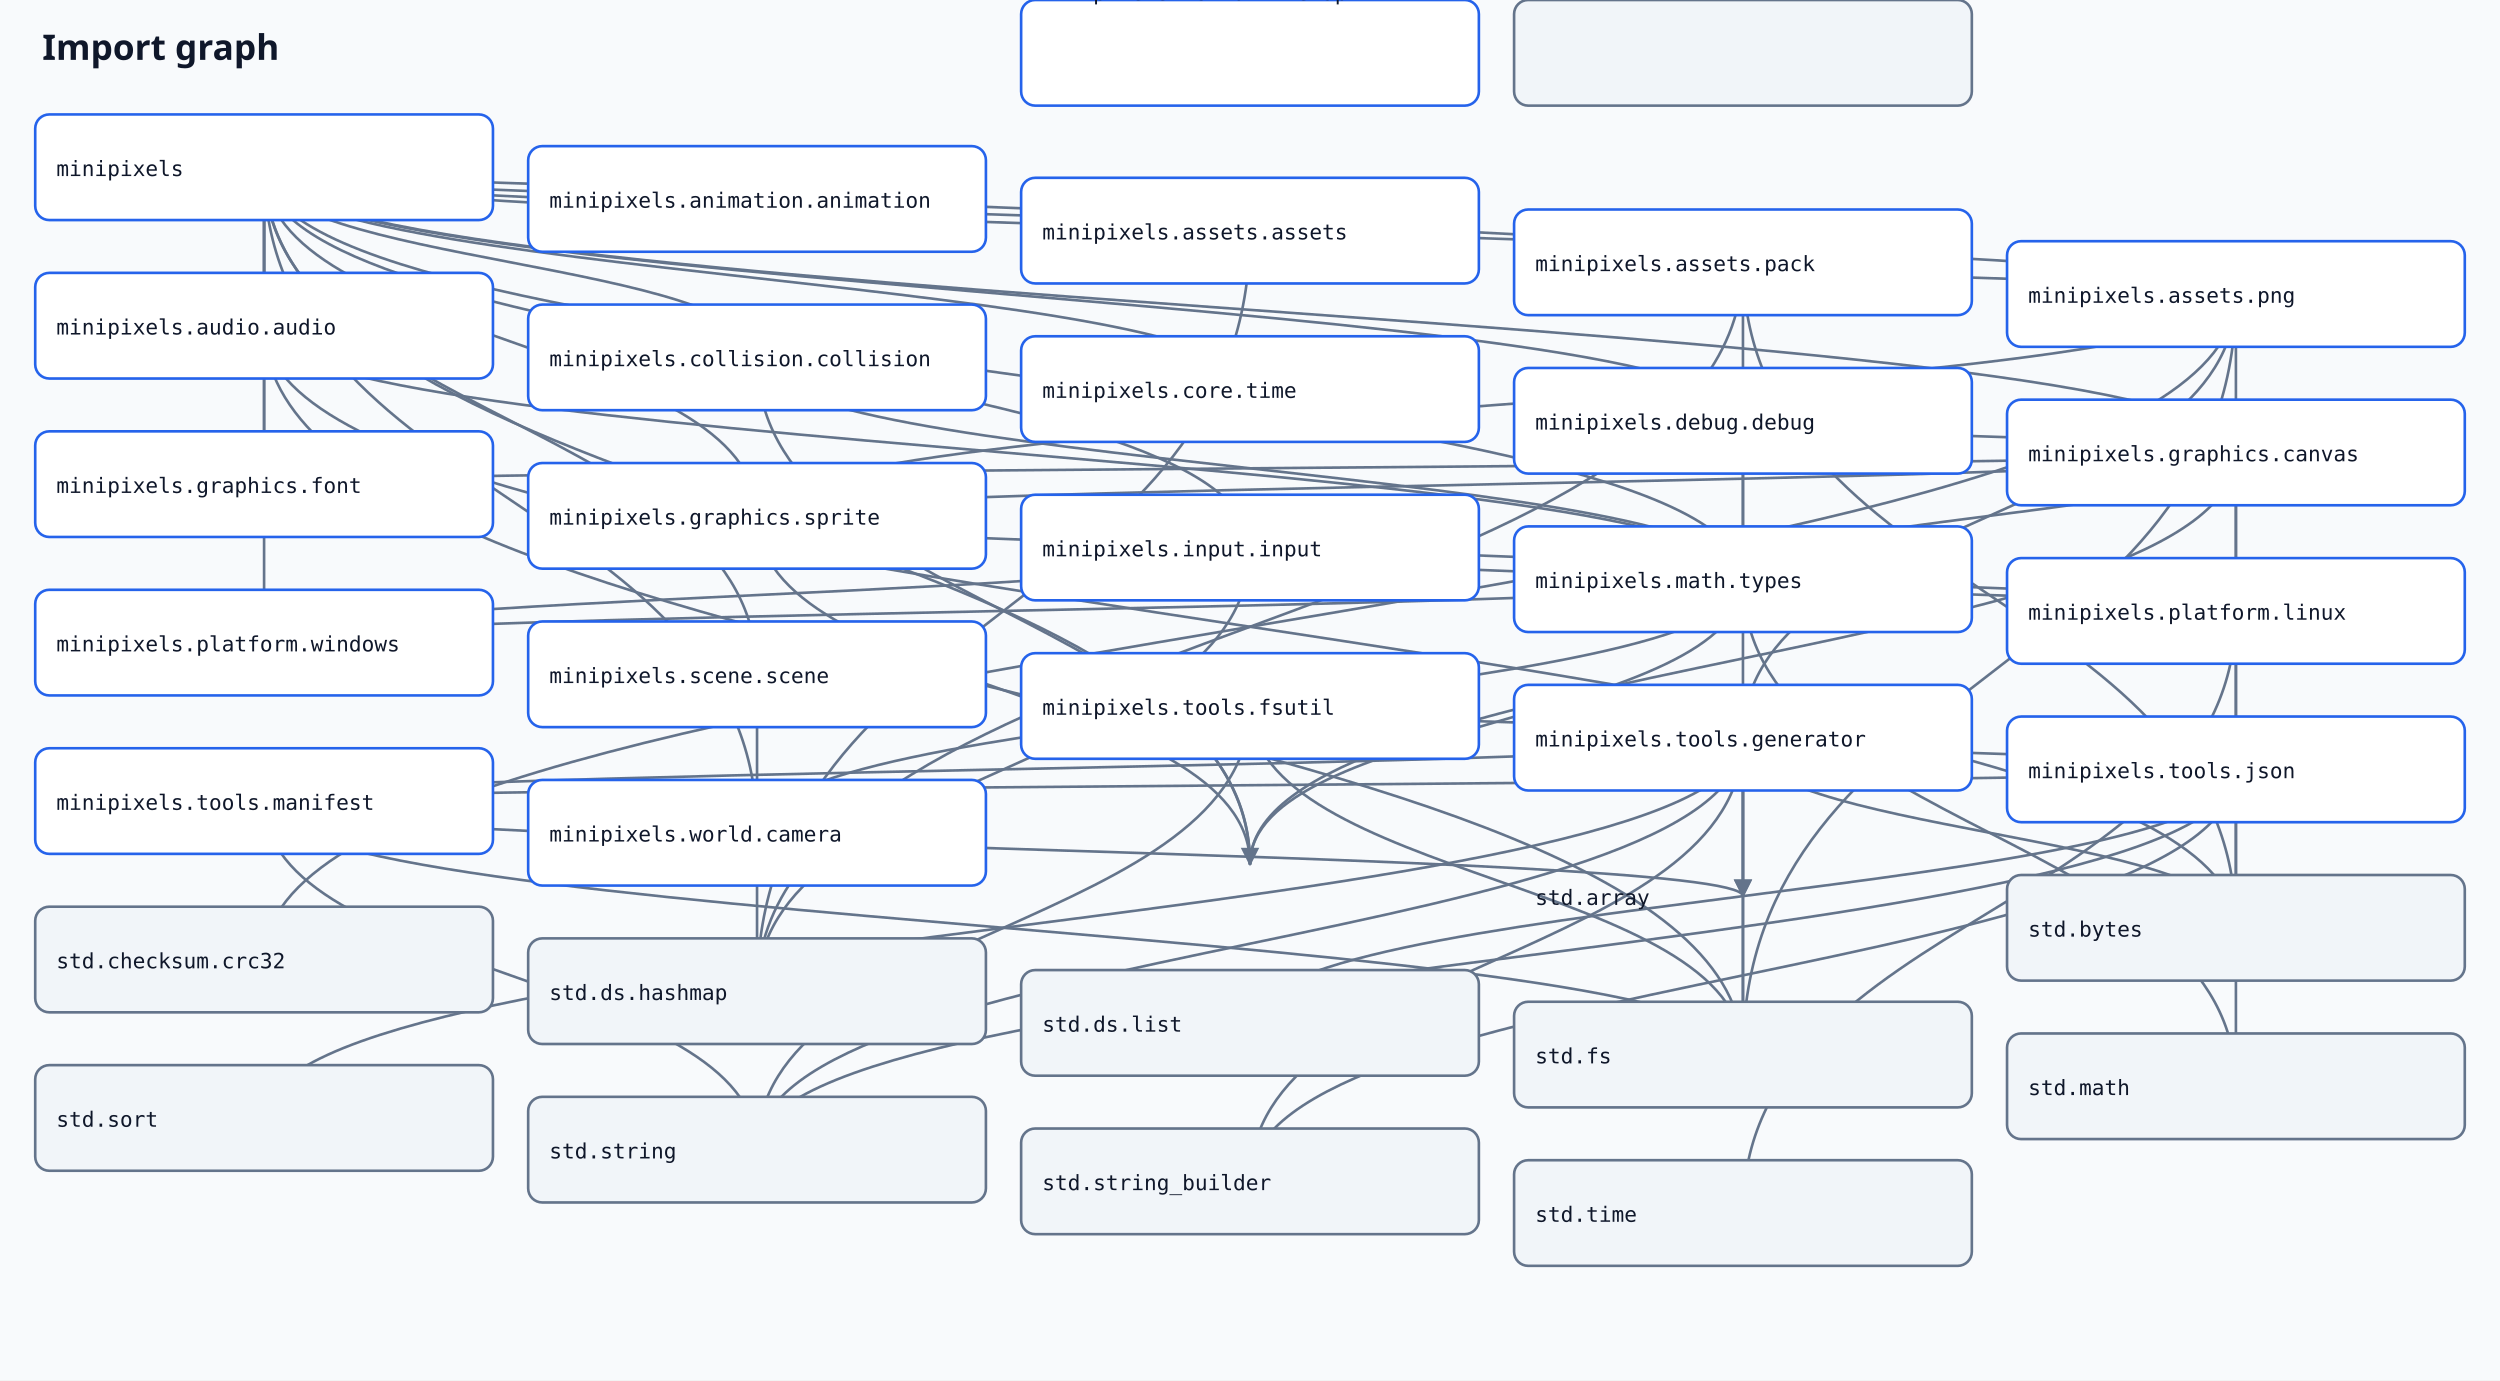
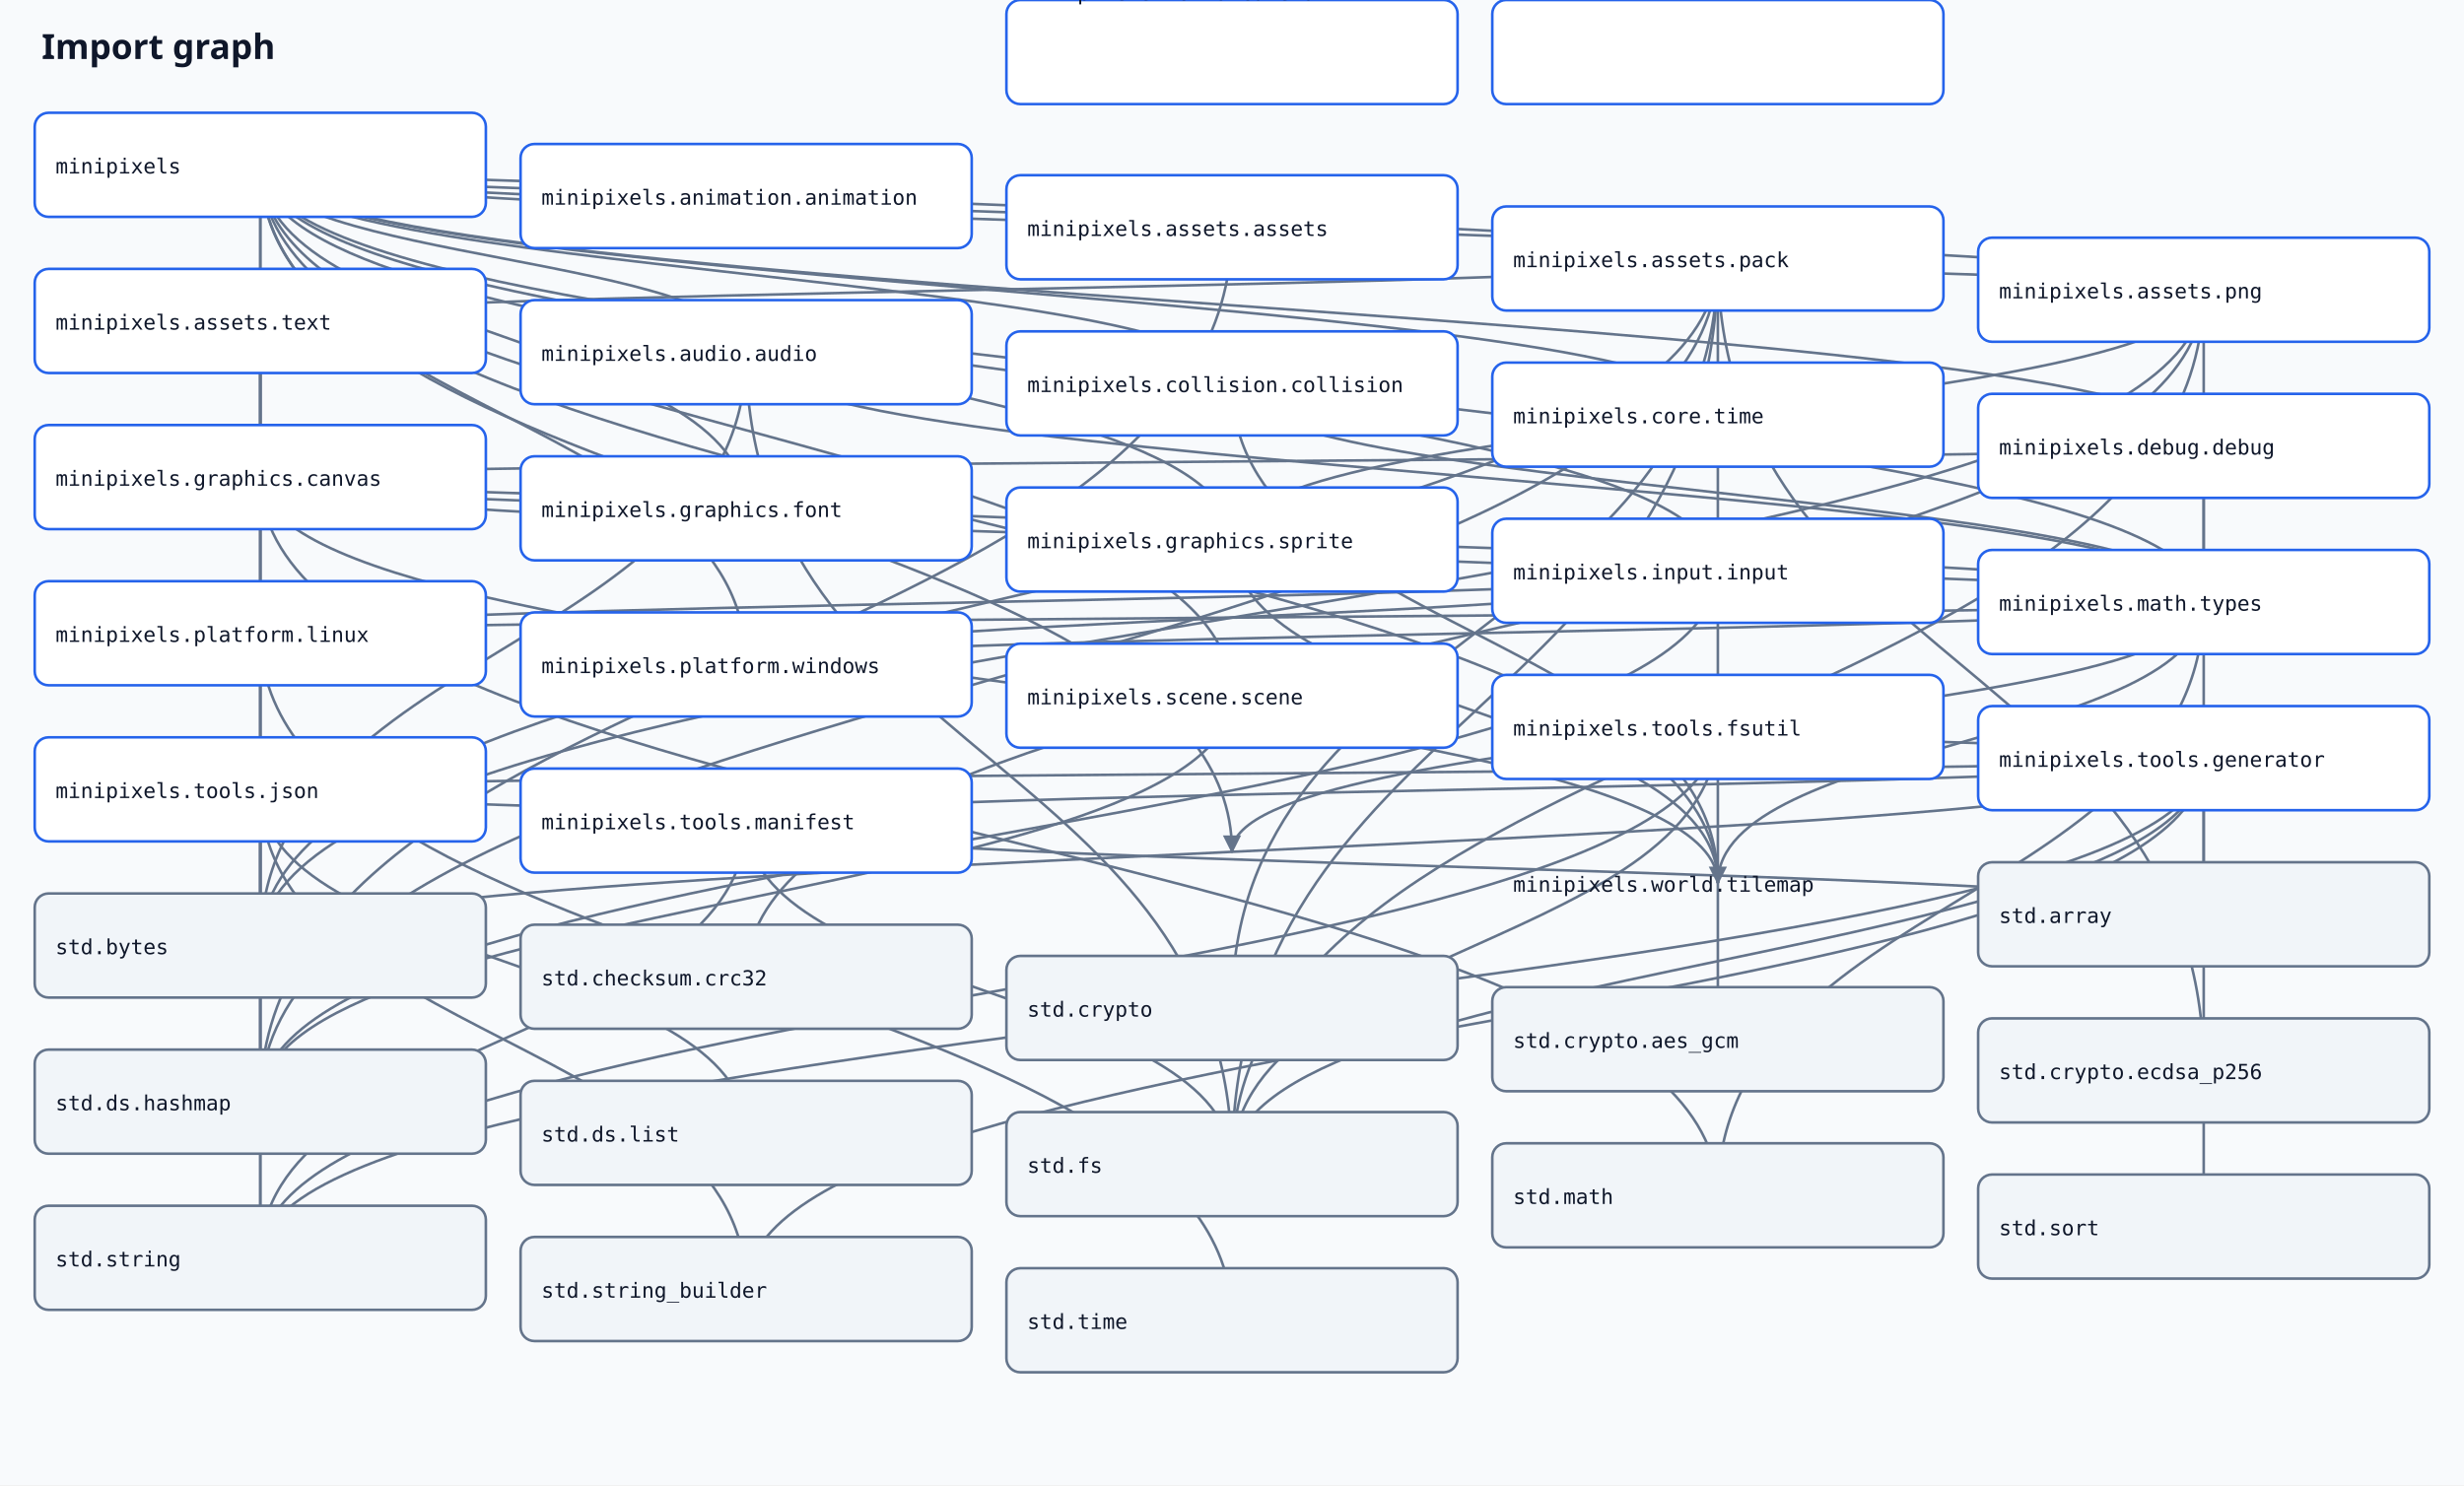
- <svg xmlns="http://www.w3.org/2000/svg" width="1420" height="784" viewBox="0 0 1420 784" role="img" aria-labelledby="title desc">
+ <svg xmlns="http://www.w3.org/2000/svg" width="1420" height="856" viewBox="0 0 1420 856" role="img" aria-labelledby="title desc">
  <defs>
    <marker id="arrow" viewBox="0 0 10 10" refX="9" refY="5" markerWidth="7" markerHeight="7" orient="auto-start-reverse">
      <path d="M 0 0 L 10 5 L 0 10 z" fill="#64748b" />
    </marker>
  </defs>
  <rect width="100%" height="100%" fill="#f8fafc" />
  <text x="24" y="34" font-family="system-ui,sans-serif" font-size="20" font-weight="700" fill="#0f172a">Import graph</text>
  <path d="M 150 95 C 150 104, 430 104, 430 113" fill="none" stroke="#64748b" stroke-width="1.5" marker-end="url(#arrow)" />
  <path d="M 150 95 C 150 113, 710 113, 710 131" fill="none" stroke="#64748b" stroke-width="1.5" marker-end="url(#arrow)" />
  <path d="M 150 95 C 150 122, 990 122, 990 149" fill="none" stroke="#64748b" stroke-width="1.5" marker-end="url(#arrow)" />
  <path d="M 150 95 C 150 131, 1270 131, 1270 167" fill="none" stroke="#64748b" stroke-width="1.5" marker-end="url(#arrow)" />
  <path d="M 150 95 C 150 140, 150 140, 150 185" fill="none" stroke="#64748b" stroke-width="1.5" marker-end="url(#arrow)" />
  <path d="M 150 95 C 150 149, 430 149, 430 203" fill="none" stroke="#64748b" stroke-width="1.5" marker-end="url(#arrow)" />
  <path d="M 150 95 C 150 158, 710 158, 710 221" fill="none" stroke="#64748b" stroke-width="1.5" marker-end="url(#arrow)" />
  <path d="M 150 95 C 150 167, 990 167, 990 239" fill="none" stroke="#64748b" stroke-width="1.5" marker-end="url(#arrow)" />
  <path d="M 150 95 C 150 176, 1270 176, 1270 257" fill="none" stroke="#64748b" stroke-width="1.5" marker-end="url(#arrow)" />
  <path d="M 150 95 C 150 185, 150 185, 150 275" fill="none" stroke="#64748b" stroke-width="1.5" marker-end="url(#arrow)" />
  <path d="M 150 95 C 150 194, 430 194, 430 293" fill="none" stroke="#64748b" stroke-width="1.5" marker-end="url(#arrow)" />
  <path d="M 150 95 C 150 203, 710 203, 710 311" fill="none" stroke="#64748b" stroke-width="1.5" marker-end="url(#arrow)" />
  <path d="M 150 95 C 150 212, 990 212, 990 329" fill="none" stroke="#64748b" stroke-width="1.5" marker-end="url(#arrow)" />
-   <path d="M 150 95 C 150 230, 150 230, 150 365" fill="none" stroke="#64748b" stroke-width="1.5" marker-end="url(#arrow)" />
+   <path d="M 150 95 C 150 221, 1270 221, 1270 347" fill="none" stroke="#64748b" stroke-width="1.5" marker-end="url(#arrow)" />
  <path d="M 150 95 C 150 239, 430 239, 430 383" fill="none" stroke="#64748b" stroke-width="1.5" marker-end="url(#arrow)" />
-   <path d="M 150 95 C 150 284, 430 284, 430 473" fill="none" stroke="#64748b" stroke-width="1.5" marker-end="url(#arrow)" />
+   <path d="M 150 95 C 150 248, 710 248, 710 401" fill="none" stroke="#64748b" stroke-width="1.5" marker-end="url(#arrow)" />
  <path d="M 150 95 C 150 293, 710 293, 710 491." fill="none" stroke="#64748b" stroke-width="1.5" marker-end="url(#arrow)" />
-   <path d="M 710 131 C 710 347, 430 347, 430 563" fill="none" stroke="#64748b" stroke-width="1.5" marker-end="url(#arrow)" />
-   <path d="M 990 149 C 990 338, 1270 338, 1270 527" fill="none" stroke="#64748b" stroke-width="1.5" marker-end="url(#arrow)" />
-   <path d="M 990 149 C 990 356, 430 356, 430 563" fill="none" stroke="#64748b" stroke-width="1.5" marker-end="url(#arrow)" />
+   <path d="M 150 95 C 150 302, 990 302, 990 509." fill="none" stroke="#64748b" stroke-width="1.5" marker-end="url(#arrow)" />
+   <path d="M 710 131 C 710 383, 150 383, 150 635" fill="none" stroke="#64748b" stroke-width="1.5" marker-end="url(#arrow)" />
+   <path d="M 990 149 C 990 347, 150 347, 150 545" fill="none" stroke="#64748b" stroke-width="1.5" marker-end="url(#arrow)" />
+   <path d="M 990 149 C 990 365, 710 365, 710 581" fill="none" stroke="#64748b" stroke-width="1.5" marker-end="url(#arrow)" />
  <path d="M 990 149 C 990 374, 990 374, 990 599" fill="none" stroke="#64748b" stroke-width="1.5" marker-end="url(#arrow)" />
+   <path d="M 990 149 C 990 383, 1270 383, 1270 617" fill="none" stroke="#64748b" stroke-width="1.5" marker-end="url(#arrow)" />
+   <path d="M 990 149 C 990 392, 150 392, 150 635" fill="none" stroke="#64748b" stroke-width="1.5" marker-end="url(#arrow)" />
+   <path d="M 990 149 C 990 410, 710 410, 710 671" fill="none" stroke="#64748b" stroke-width="1.5" marker-end="url(#arrow)" />
  <path d="M 990 149 C 990 158, 1270 158, 1270 167" fill="none" stroke="#64748b" stroke-width="1.5" marker-end="url(#arrow)" />
-   <path d="M 1270 167 C 1270 347, 1270 347, 1270 527" fill="none" stroke="#64748b" stroke-width="1.5" marker-end="url(#arrow)" />
  <path d="M 1270 167 C 1270 356, 150 356, 150 545" fill="none" stroke="#64748b" stroke-width="1.5" marker-end="url(#arrow)" />
-   <path d="M 1270 167 C 1270 383, 990 383, 990 599" fill="none" stroke="#64748b" stroke-width="1.5" marker-end="url(#arrow)" />
-   <path d="M 1270 167 C 1270 230, 430 230, 430 293" fill="none" stroke="#64748b" stroke-width="1.5" marker-end="url(#arrow)" />
-   <path d="M 150 185 C 150 356, 1270 356, 1270 527" fill="none" stroke="#64748b" stroke-width="1.5" marker-end="url(#arrow)" />
-   <path d="M 150 185 C 150 392, 990 392, 990 599" fill="none" stroke="#64748b" stroke-width="1.5" marker-end="url(#arrow)" />
-   <path d="M 150 185 C 150 257, 990 257, 990 329" fill="none" stroke="#64748b" stroke-width="1.5" marker-end="url(#arrow)" />
-   <path d="M 430 203 C 430 266, 990 266, 990 329" fill="none" stroke="#64748b" stroke-width="1.5" marker-end="url(#arrow)" />
-   <path d="M 990 239 C 990 248, 1270 248, 1270 257" fill="none" stroke="#64748b" stroke-width="1.5" marker-end="url(#arrow)" />
-   <path d="M 990 239 C 990 284, 990 284, 990 329" fill="none" stroke="#64748b" stroke-width="1.5" marker-end="url(#arrow)" />
-   <path d="M 1270 257 C 1270 437, 1270 437, 1270 617" fill="none" stroke="#64748b" stroke-width="1.5" marker-end="url(#arrow)" />
-   <path d="M 1270 257 C 1270 275, 430 275, 430 293" fill="none" stroke="#64748b" stroke-width="1.5" marker-end="url(#arrow)" />
-   <path d="M 1270 257 C 1270 293, 990 293, 990 329" fill="none" stroke="#64748b" stroke-width="1.5" marker-end="url(#arrow)" />
-   <path d="M 150 275 C 150 266, 1270 266, 1270 257" fill="none" stroke="#64748b" stroke-width="1.5" marker-end="url(#arrow)" />
-   <path d="M 430 293 C 430 311, 990 311, 990 329" fill="none" stroke="#64748b" stroke-width="1.5" marker-end="url(#arrow)" />
-   <path d="M 710 311 C 710 437, 430 437, 430 563" fill="none" stroke="#64748b" stroke-width="1.5" marker-end="url(#arrow)" />
-   <path d="M 990 329 C 990 473, 1270 473, 1270 617" fill="none" stroke="#64748b" stroke-width="1.5" marker-end="url(#arrow)" />
+   <path d="M 1270 167 C 1270 365, 430 365, 430 563" fill="none" stroke="#64748b" stroke-width="1.5" marker-end="url(#arrow)" />
+   <path d="M 1270 167 C 1270 419, 710 419, 710 671" fill="none" stroke="#64748b" stroke-width="1.5" marker-end="url(#arrow)" />
+   <path d="M 1270 167 C 1270 239, 710 239, 710 311" fill="none" stroke="#64748b" stroke-width="1.5" marker-end="url(#arrow)" />
+   <path d="M 150 185 C 150 365, 150 365, 150 545" fill="none" stroke="#64748b" stroke-width="1.5" marker-end="url(#arrow)" />
+   <path d="M 150 185 C 150 410, 150 410, 150 635" fill="none" stroke="#64748b" stroke-width="1.5" marker-end="url(#arrow)" />
+   <path d="M 150 185 C 150 455, 150 455, 150 725" fill="none" stroke="#64748b" stroke-width="1.5" marker-end="url(#arrow)" />
+   <path d="M 150 185 C 150 167, 990 167, 990 149" fill="none" stroke="#64748b" stroke-width="1.5" marker-end="url(#arrow)" />
+   <path d="M 430 203 C 430 374, 150 374, 150 545" fill="none" stroke="#64748b" stroke-width="1.5" marker-end="url(#arrow)" />
+   <path d="M 430 203 C 430 437, 710 437, 710 671" fill="none" stroke="#64748b" stroke-width="1.5" marker-end="url(#arrow)" />
+   <path d="M 430 203 C 430 275, 1270 275, 1270 347" fill="none" stroke="#64748b" stroke-width="1.5" marker-end="url(#arrow)" />
+   <path d="M 710 221 C 710 284, 1270 284, 1270 347" fill="none" stroke="#64748b" stroke-width="1.5" marker-end="url(#arrow)" />
+   <path d="M 1270 257 C 1270 266, 150 266, 150 275" fill="none" stroke="#64748b" stroke-width="1.5" marker-end="url(#arrow)" />
+   <path d="M 1270 257 C 1270 302, 1270 302, 1270 347" fill="none" stroke="#64748b" stroke-width="1.5" marker-end="url(#arrow)" />
+   <path d="M 150 275 C 150 482, 990 482, 990 689" fill="none" stroke="#64748b" stroke-width="1.5" marker-end="url(#arrow)" />
+   <path d="M 150 275 C 150 293, 710 293, 710 311" fill="none" stroke="#64748b" stroke-width="1.5" marker-end="url(#arrow)" />
+   <path d="M 150 275 C 150 311, 1270 311, 1270 347" fill="none" stroke="#64748b" stroke-width="1.5" marker-end="url(#arrow)" />
+   <path d="M 430 293 C 430 284, 150 284, 150 275" fill="none" stroke="#64748b" stroke-width="1.5" marker-end="url(#arrow)" />
+   <path d="M 710 311 C 710 329, 1270 329, 1270 347" fill="none" stroke="#64748b" stroke-width="1.5" marker-end="url(#arrow)" />
+   <path d="M 990 329 C 990 482, 150 482, 150 635" fill="none" stroke="#64748b" stroke-width="1.5" marker-end="url(#arrow)" />
  <path d="M 1270 347 C 1270 518, 990 518, 990 689" fill="none" stroke="#64748b" stroke-width="1.5" marker-end="url(#arrow)" />
-   <path d="M 1270 347 C 1270 329, 710 329, 710 311" fill="none" stroke="#64748b" stroke-width="1.5" marker-end="url(#arrow)" />
-   <path d="M 1270 347 C 1270 338, 990 338, 990 329" fill="none" stroke="#64748b" stroke-width="1.5" marker-end="url(#arrow)" />
-   <path d="M 150 365 C 150 338, 710 338, 710 311" fill="none" stroke="#64748b" stroke-width="1.5" marker-end="url(#arrow)" />
+   <path d="M 150 365 C 150 563, 710 563, 710 761" fill="none" stroke="#64748b" stroke-width="1.5" marker-end="url(#arrow)" />
  <path d="M 150 365 C 150 347, 990 347, 990 329" fill="none" stroke="#64748b" stroke-width="1.5" marker-end="url(#arrow)" />
-   <path d="M 430 383 C 430 473, 430 473, 430 563" fill="none" stroke="#64748b" stroke-width="1.5" marker-end="url(#arrow)" />
-   <path d="M 710 401 C 710 500, 990 500, 990 599" fill="none" stroke="#64748b" stroke-width="1.5" marker-end="url(#arrow)" />
-   <path d="M 710 401 C 710 527, 430 527, 430 653" fill="none" stroke="#64748b" stroke-width="1.5" marker-end="url(#arrow)" />
-   <path d="M 990 419 C 990 464, 990 464, 990 509." fill="none" stroke="#64748b" stroke-width="1.5" marker-end="url(#arrow)" />
-   <path d="M 990 419 C 990 473, 1270 473, 1270 527" fill="none" stroke="#64748b" stroke-width="1.5" marker-end="url(#arrow)" />
-   <path d="M 990 419 C 990 509, 990 509, 990 599" fill="none" stroke="#64748b" stroke-width="1.5" marker-end="url(#arrow)" />
-   <path d="M 990 419 C 990 527, 150 527, 150 635" fill="none" stroke="#64748b" stroke-width="1.5" marker-end="url(#arrow)" />
-   <path d="M 990 419 C 990 536, 430 536, 430 653" fill="none" stroke="#64748b" stroke-width="1.5" marker-end="url(#arrow)" />
+   <path d="M 150 365 C 150 356, 1270 356, 1270 347" fill="none" stroke="#64748b" stroke-width="1.5" marker-end="url(#arrow)" />
+   <path d="M 430 383 C 430 356, 990 356, 990 329" fill="none" stroke="#64748b" stroke-width="1.5" marker-end="url(#arrow)" />
+   <path d="M 430 383 C 430 365, 1270 365, 1270 347" fill="none" stroke="#64748b" stroke-width="1.5" marker-end="url(#arrow)" />
+   <path d="M 710 401 C 710 518, 150 518, 150 635" fill="none" stroke="#64748b" stroke-width="1.5" marker-end="url(#arrow)" />
  <path d="M 990 419 C 990 545, 710 545, 710 671" fill="none" stroke="#64748b" stroke-width="1.5" marker-end="url(#arrow)" />
-   <path d="M 990 419 C 990 293, 1270 293, 1270 167" fill="none" stroke="#64748b" stroke-width="1.5" marker-end="url(#arrow)" />
-   <path d="M 990 419 C 990 410, 710 410, 710 401" fill="none" stroke="#64748b" stroke-width="1.5" marker-end="url(#arrow)" />
-   <path d="M 990 419 C 990 428, 1270 428, 1270 437" fill="none" stroke="#64748b" stroke-width="1.5" marker-end="url(#arrow)" />
-   <path d="M 990 419 C 990 437, 150 437, 150 455" fill="none" stroke="#64748b" stroke-width="1.5" marker-end="url(#arrow)" />
-   <path d="M 1270 437 C 1270 509, 710 509, 710 581" fill="none" stroke="#64748b" stroke-width="1.5" marker-end="url(#arrow)" />
-   <path d="M 1270 437 C 1270 545, 430 545, 430 653" fill="none" stroke="#64748b" stroke-width="1.5" marker-end="url(#arrow)" />
+   <path d="M 990 419 C 990 572, 150 572, 150 725" fill="none" stroke="#64748b" stroke-width="1.5" marker-end="url(#arrow)" />
+   <path d="M 1270 437 C 1270 482, 1270 482, 1270 527" fill="none" stroke="#64748b" stroke-width="1.5" marker-end="url(#arrow)" />
+   <path d="M 1270 437 C 1270 491, 150 491, 150 545" fill="none" stroke="#64748b" stroke-width="1.5" marker-end="url(#arrow)" />
  <path d="M 1270 437 C 1270 554, 710 554, 710 671" fill="none" stroke="#64748b" stroke-width="1.5" marker-end="url(#arrow)" />
-   <path d="M 150 455 C 150 482, 990 482, 990 509." fill="none" stroke="#64748b" stroke-width="1.5" marker-end="url(#arrow)" />
-   <path d="M 150 455 C 150 527, 990 527, 990 599" fill="none" stroke="#64748b" stroke-width="1.5" marker-end="url(#arrow)" />
+   <path d="M 1270 437 C 1270 572, 1270 572, 1270 707" fill="none" stroke="#64748b" stroke-width="1.5" marker-end="url(#arrow)" />
+   <path d="M 1270 437 C 1270 581, 150 581, 150 725" fill="none" stroke="#64748b" stroke-width="1.5" marker-end="url(#arrow)" />
+   <path d="M 1270 437 C 1270 590, 430 590, 430 743" fill="none" stroke="#64748b" stroke-width="1.5" marker-end="url(#arrow)" />
+   <path d="M 1270 437 C 1270 302, 1270 302, 1270 167" fill="none" stroke="#64748b" stroke-width="1.5" marker-end="url(#arrow)" />
+   <path d="M 1270 437 C 1270 428, 990 428, 990 419" fill="none" stroke="#64748b" stroke-width="1.5" marker-end="url(#arrow)" />
+   <path d="M 1270 437 C 1270 446, 150 446, 150 455" fill="none" stroke="#64748b" stroke-width="1.5" marker-end="url(#arrow)" />
+   <path d="M 1270 437 C 1270 455, 430 455, 430 473" fill="none" stroke="#64748b" stroke-width="1.5" marker-end="url(#arrow)" />
  <path d="M 150 455 C 150 554, 430 554, 430 653" fill="none" stroke="#64748b" stroke-width="1.5" marker-end="url(#arrow)" />
-   <path d="M 150 455 C 150 446, 1270 446, 1270 437" fill="none" stroke="#64748b" stroke-width="1.5" marker-end="url(#arrow)" />
-   <path d="M 430 473 C 430 401, 990 401, 990 329" fill="none" stroke="#64748b" stroke-width="1.5" marker-end="url(#arrow)" />
-   <path d="M 710 491. C 710 347, 430 347, 430 203" fill="none" stroke="#64748b" stroke-width="1.5" marker-end="url(#arrow)" />
-   <path d="M 710 491. C 710 374, 1270 374, 1270 257" fill="none" stroke="#64748b" stroke-width="1.5" marker-end="url(#arrow)" />
-   <path d="M 710 491. C 710 392, 430 392, 430 293" fill="none" stroke="#64748b" stroke-width="1.5" marker-end="url(#arrow)" />
-   <path d="M 710 491. C 710 410, 990 410, 990 329" fill="none" stroke="#64748b" stroke-width="1.5" marker-end="url(#arrow)" />
+   <path d="M 150 455 C 150 590, 150 590, 150 725" fill="none" stroke="#64748b" stroke-width="1.5" marker-end="url(#arrow)" />
+   <path d="M 150 455 C 150 599, 430 599, 430 743" fill="none" stroke="#64748b" stroke-width="1.5" marker-end="url(#arrow)" />
+   <path d="M 430 473 C 430 500, 1270 500, 1270 527" fill="none" stroke="#64748b" stroke-width="1.5" marker-end="url(#arrow)" />
+   <path d="M 430 473 C 430 572, 710 572, 710 671" fill="none" stroke="#64748b" stroke-width="1.5" marker-end="url(#arrow)" />
+   <path d="M 430 473 C 430 599, 150 599, 150 725" fill="none" stroke="#64748b" stroke-width="1.5" marker-end="url(#arrow)" />
+   <path d="M 430 473 C 430 464, 150 464, 150 455" fill="none" stroke="#64748b" stroke-width="1.5" marker-end="url(#arrow)" />
+   <path d="M 710 491. C 710 419, 1270 419, 1270 347" fill="none" stroke="#64748b" stroke-width="1.5" marker-end="url(#arrow)" />
+   <path d="M 990 509. C 990 365, 710 365, 710 221" fill="none" stroke="#64748b" stroke-width="1.5" marker-end="url(#arrow)" />
+   <path d="M 990 509. C 990 392, 150 392, 150 275" fill="none" stroke="#64748b" stroke-width="1.5" marker-end="url(#arrow)" />
+   <path d="M 990 509. C 990 410, 710 410, 710 311" fill="none" stroke="#64748b" stroke-width="1.5" marker-end="url(#arrow)" />
+   <path d="M 990 509. C 990 428, 1270 428, 1270 347" fill="none" stroke="#64748b" stroke-width="1.5" marker-end="url(#arrow)" />
  <g>
    <rect x="20" y="65" width="260" height="60" rx="8" fill="#ffffff" stroke="#2563eb" stroke-width="1.5" />
    <text x="32" y="100" font-family="ui-monospace,monospace" font-size="12" fill="#0f172a">minipixels</text>
  </g>
  <g>
    <rect x="300" y="83" width="260" height="60" rx="8" fill="#ffffff" stroke="#2563eb" stroke-width="1.5" />
    <text x="312" y="118" font-family="ui-monospace,monospace" font-size="12" fill="#0f172a">minipixels.animation.animation</text>
  </g>
  <g>
    <rect x="580" y="101" width="260" height="60" rx="8" fill="#ffffff" stroke="#2563eb" stroke-width="1.5" />
    <text x="592" y="136" font-family="ui-monospace,monospace" font-size="12" fill="#0f172a">minipixels.assets.assets</text>
  </g>
  <g>
    <rect x="860" y="119" width="260" height="60" rx="8" fill="#ffffff" stroke="#2563eb" stroke-width="1.5" />
    <text x="872" y="154" font-family="ui-monospace,monospace" font-size="12" fill="#0f172a">minipixels.assets.pack</text>
  </g>
  <g>
    <rect x="1140" y="137" width="260" height="60" rx="8" fill="#ffffff" stroke="#2563eb" stroke-width="1.5" />
    <text x="1152" y="172" font-family="ui-monospace,monospace" font-size="12" fill="#0f172a">minipixels.assets.png</text>
  </g>
  <g>
    <rect x="20" y="155" width="260" height="60" rx="8" fill="#ffffff" stroke="#2563eb" stroke-width="1.5" />
-     <text x="32" y="190" font-family="ui-monospace,monospace" font-size="12" fill="#0f172a">minipixels.audio.audio</text>
+     <text x="32" y="190" font-family="ui-monospace,monospace" font-size="12" fill="#0f172a">minipixels.assets.text</text>
  </g>
  <g>
    <rect x="300" y="173" width="260" height="60" rx="8" fill="#ffffff" stroke="#2563eb" stroke-width="1.5" />
-     <text x="312" y="208" font-family="ui-monospace,monospace" font-size="12" fill="#0f172a">minipixels.collision.collision</text>
+     <text x="312" y="208" font-family="ui-monospace,monospace" font-size="12" fill="#0f172a">minipixels.audio.audio</text>
  </g>
  <g>
    <rect x="580" y="191" width="260" height="60" rx="8" fill="#ffffff" stroke="#2563eb" stroke-width="1.5" />
-     <text x="592" y="226" font-family="ui-monospace,monospace" font-size="12" fill="#0f172a">minipixels.core.time</text>
+     <text x="592" y="226" font-family="ui-monospace,monospace" font-size="12" fill="#0f172a">minipixels.collision.collision</text>
  </g>
  <g>
    <rect x="860" y="209" width="260" height="60" rx="8" fill="#ffffff" stroke="#2563eb" stroke-width="1.5" />
-     <text x="872" y="244" font-family="ui-monospace,monospace" font-size="12" fill="#0f172a">minipixels.debug.debug</text>
+     <text x="872" y="244" font-family="ui-monospace,monospace" font-size="12" fill="#0f172a">minipixels.core.time</text>
  </g>
  <g>
    <rect x="1140" y="227" width="260" height="60" rx="8" fill="#ffffff" stroke="#2563eb" stroke-width="1.5" />
-     <text x="1152" y="262" font-family="ui-monospace,monospace" font-size="12" fill="#0f172a">minipixels.graphics.canvas</text>
+     <text x="1152" y="262" font-family="ui-monospace,monospace" font-size="12" fill="#0f172a">minipixels.debug.debug</text>
  </g>
  <g>
    <rect x="20" y="245" width="260" height="60" rx="8" fill="#ffffff" stroke="#2563eb" stroke-width="1.5" />
-     <text x="32" y="280" font-family="ui-monospace,monospace" font-size="12" fill="#0f172a">minipixels.graphics.font</text>
+     <text x="32" y="280" font-family="ui-monospace,monospace" font-size="12" fill="#0f172a">minipixels.graphics.canvas</text>
  </g>
  <g>
    <rect x="300" y="263" width="260" height="60" rx="8" fill="#ffffff" stroke="#2563eb" stroke-width="1.5" />
-     <text x="312" y="298" font-family="ui-monospace,monospace" font-size="12" fill="#0f172a">minipixels.graphics.sprite</text>
+     <text x="312" y="298" font-family="ui-monospace,monospace" font-size="12" fill="#0f172a">minipixels.graphics.font</text>
  </g>
  <g>
    <rect x="580" y="281" width="260" height="60" rx="8" fill="#ffffff" stroke="#2563eb" stroke-width="1.5" />
-     <text x="592" y="316" font-family="ui-monospace,monospace" font-size="12" fill="#0f172a">minipixels.input.input</text>
+     <text x="592" y="316" font-family="ui-monospace,monospace" font-size="12" fill="#0f172a">minipixels.graphics.sprite</text>
  </g>
  <g>
    <rect x="860" y="299" width="260" height="60" rx="8" fill="#ffffff" stroke="#2563eb" stroke-width="1.5" />
-     <text x="872" y="334" font-family="ui-monospace,monospace" font-size="12" fill="#0f172a">minipixels.math.types</text>
+     <text x="872" y="334" font-family="ui-monospace,monospace" font-size="12" fill="#0f172a">minipixels.input.input</text>
  </g>
  <g>
    <rect x="1140" y="317" width="260" height="60" rx="8" fill="#ffffff" stroke="#2563eb" stroke-width="1.5" />
-     <text x="1152" y="352" font-family="ui-monospace,monospace" font-size="12" fill="#0f172a">minipixels.platform.linux</text>
+     <text x="1152" y="352" font-family="ui-monospace,monospace" font-size="12" fill="#0f172a">minipixels.math.types</text>
  </g>
  <g>
    <rect x="20" y="335" width="260" height="60" rx="8" fill="#ffffff" stroke="#2563eb" stroke-width="1.5" />
-     <text x="32" y="370" font-family="ui-monospace,monospace" font-size="12" fill="#0f172a">minipixels.platform.windows</text>
+     <text x="32" y="370" font-family="ui-monospace,monospace" font-size="12" fill="#0f172a">minipixels.platform.linux</text>
  </g>
  <g>
    <rect x="300" y="353" width="260" height="60" rx="8" fill="#ffffff" stroke="#2563eb" stroke-width="1.5" />
-     <text x="312" y="388" font-family="ui-monospace,monospace" font-size="12" fill="#0f172a">minipixels.scene.scene</text>
+     <text x="312" y="388" font-family="ui-monospace,monospace" font-size="12" fill="#0f172a">minipixels.platform.windows</text>
  </g>
  <g>
    <rect x="580" y="371" width="260" height="60" rx="8" fill="#ffffff" stroke="#2563eb" stroke-width="1.5" />
-     <text x="592" y="406" font-family="ui-monospace,monospace" font-size="12" fill="#0f172a">minipixels.tools.fsutil</text>
+     <text x="592" y="406" font-family="ui-monospace,monospace" font-size="12" fill="#0f172a">minipixels.scene.scene</text>
  </g>
  <g>
    <rect x="860" y="389" width="260" height="60" rx="8" fill="#ffffff" stroke="#2563eb" stroke-width="1.5" />
-     <text x="872" y="424" font-family="ui-monospace,monospace" font-size="12" fill="#0f172a">minipixels.tools.generator</text>
+     <text x="872" y="424" font-family="ui-monospace,monospace" font-size="12" fill="#0f172a">minipixels.tools.fsutil</text>
  </g>
  <g>
    <rect x="1140" y="407" width="260" height="60" rx="8" fill="#ffffff" stroke="#2563eb" stroke-width="1.5" />
-     <text x="1152" y="442" font-family="ui-monospace,monospace" font-size="12" fill="#0f172a">minipixels.tools.json</text>
+     <text x="1152" y="442" font-family="ui-monospace,monospace" font-size="12" fill="#0f172a">minipixels.tools.generator</text>
  </g>
  <g>
    <rect x="20" y="425" width="260" height="60" rx="8" fill="#ffffff" stroke="#2563eb" stroke-width="1.5" />
-     <text x="32" y="460" font-family="ui-monospace,monospace" font-size="12" fill="#0f172a">minipixels.tools.manifest</text>
+     <text x="32" y="460" font-family="ui-monospace,monospace" font-size="12" fill="#0f172a">minipixels.tools.json</text>
  </g>
  <g>
    <rect x="300" y="443" width="260" height="60" rx="8" fill="#ffffff" stroke="#2563eb" stroke-width="1.5" />
-     <text x="312" y="478" font-family="ui-monospace,monospace" font-size="12" fill="#0f172a">minipixels.world.camera</text>
+     <text x="312" y="478" font-family="ui-monospace,monospace" font-size="12" fill="#0f172a">minipixels.tools.manifest</text>
  </g>
  <g>
    <rect x="580" y="461." width="260" height="60" rx="8" fill="#ffffff" stroke="#2563eb" stroke-width="1.5" />
-     <text x="592" y="496." font-family="ui-monospace,monospace" font-size="12" fill="#0f172a">minipixels.world.tilemap</text>
-   </g>
-   <g>
-     <rect x="860" y="479." width="260" height="60" rx="8" fill="#f1f5f9" stroke="#64748b" stroke-width="1.5" />
-     <text x="872" y="514" font-family="ui-monospace,monospace" font-size="12" fill="#0f172a">std.array</text>
+     <text x="592" y="496." font-family="ui-monospace,monospace" font-size="12" fill="#0f172a">minipixels.world.camera</text>
+   </g>
+   <g>
+     <rect x="860" y="479." width="260" height="60" rx="8" fill="#ffffff" stroke="#2563eb" stroke-width="1.5" />
+     <text x="872" y="514" font-family="ui-monospace,monospace" font-size="12" fill="#0f172a">minipixels.world.tilemap</text>
  </g>
  <g>
    <rect x="1140" y="497" width="260" height="60" rx="8" fill="#f1f5f9" stroke="#64748b" stroke-width="1.5" />
-     <text x="1152" y="532" font-family="ui-monospace,monospace" font-size="12" fill="#0f172a">std.bytes</text>
+     <text x="1152" y="532" font-family="ui-monospace,monospace" font-size="12" fill="#0f172a">std.array</text>
  </g>
  <g>
    <rect x="20" y="515" width="260" height="60" rx="8" fill="#f1f5f9" stroke="#64748b" stroke-width="1.5" />
-     <text x="32" y="550" font-family="ui-monospace,monospace" font-size="12" fill="#0f172a">std.checksum.crc32</text>
+     <text x="32" y="550" font-family="ui-monospace,monospace" font-size="12" fill="#0f172a">std.bytes</text>
  </g>
  <g>
    <rect x="300" y="533" width="260" height="60" rx="8" fill="#f1f5f9" stroke="#64748b" stroke-width="1.5" />
-     <text x="312" y="568" font-family="ui-monospace,monospace" font-size="12" fill="#0f172a">std.ds.hashmap</text>
+     <text x="312" y="568" font-family="ui-monospace,monospace" font-size="12" fill="#0f172a">std.checksum.crc32</text>
  </g>
  <g>
    <rect x="580" y="551" width="260" height="60" rx="8" fill="#f1f5f9" stroke="#64748b" stroke-width="1.5" />
-     <text x="592" y="586" font-family="ui-monospace,monospace" font-size="12" fill="#0f172a">std.ds.list</text>
+     <text x="592" y="586" font-family="ui-monospace,monospace" font-size="12" fill="#0f172a">std.crypto</text>
  </g>
  <g>
    <rect x="860" y="569" width="260" height="60" rx="8" fill="#f1f5f9" stroke="#64748b" stroke-width="1.5" />
-     <text x="872" y="604" font-family="ui-monospace,monospace" font-size="12" fill="#0f172a">std.fs</text>
+     <text x="872" y="604" font-family="ui-monospace,monospace" font-size="12" fill="#0f172a">std.crypto.aes_gcm</text>
  </g>
  <g>
    <rect x="1140" y="587" width="260" height="60" rx="8" fill="#f1f5f9" stroke="#64748b" stroke-width="1.5" />
-     <text x="1152" y="622" font-family="ui-monospace,monospace" font-size="12" fill="#0f172a">std.math</text>
+     <text x="1152" y="622" font-family="ui-monospace,monospace" font-size="12" fill="#0f172a">std.crypto.ecdsa_p256</text>
  </g>
  <g>
    <rect x="20" y="605" width="260" height="60" rx="8" fill="#f1f5f9" stroke="#64748b" stroke-width="1.5" />
-     <text x="32" y="640" font-family="ui-monospace,monospace" font-size="12" fill="#0f172a">std.sort</text>
+     <text x="32" y="640" font-family="ui-monospace,monospace" font-size="12" fill="#0f172a">std.ds.hashmap</text>
  </g>
  <g>
    <rect x="300" y="623" width="260" height="60" rx="8" fill="#f1f5f9" stroke="#64748b" stroke-width="1.5" />
-     <text x="312" y="658" font-family="ui-monospace,monospace" font-size="12" fill="#0f172a">std.string</text>
+     <text x="312" y="658" font-family="ui-monospace,monospace" font-size="12" fill="#0f172a">std.ds.list</text>
  </g>
  <g>
    <rect x="580" y="641" width="260" height="60" rx="8" fill="#f1f5f9" stroke="#64748b" stroke-width="1.5" />
-     <text x="592" y="676" font-family="ui-monospace,monospace" font-size="12" fill="#0f172a">std.string_builder</text>
+     <text x="592" y="676" font-family="ui-monospace,monospace" font-size="12" fill="#0f172a">std.fs</text>
  </g>
  <g>
    <rect x="860" y="659" width="260" height="60" rx="8" fill="#f1f5f9" stroke="#64748b" stroke-width="1.5" />
-     <text x="872" y="694" font-family="ui-monospace,monospace" font-size="12" fill="#0f172a">std.time</text>
+     <text x="872" y="694" font-family="ui-monospace,monospace" font-size="12" fill="#0f172a">std.math</text>
+   </g>
+   <g>
+     <rect x="1140" y="677" width="260" height="60" rx="8" fill="#f1f5f9" stroke="#64748b" stroke-width="1.5" />
+     <text x="1152" y="712" font-family="ui-monospace,monospace" font-size="12" fill="#0f172a">std.sort</text>
+   </g>
+   <g>
+     <rect x="20" y="695" width="260" height="60" rx="8" fill="#f1f5f9" stroke="#64748b" stroke-width="1.5" />
+     <text x="32" y="730" font-family="ui-monospace,monospace" font-size="12" fill="#0f172a">std.string</text>
+   </g>
+   <g>
+     <rect x="300" y="713" width="260" height="60" rx="8" fill="#f1f5f9" stroke="#64748b" stroke-width="1.5" />
+     <text x="312" y="748" font-family="ui-monospace,monospace" font-size="12" fill="#0f172a">std.string_builder</text>
+   </g>
+   <g>
+     <rect x="580" y="731" width="260" height="60" rx="8" fill="#f1f5f9" stroke="#64748b" stroke-width="1.5" />
+     <text x="592" y="766" font-family="ui-monospace,monospace" font-size="12" fill="#0f172a">std.time</text>
  </g>
</svg>
